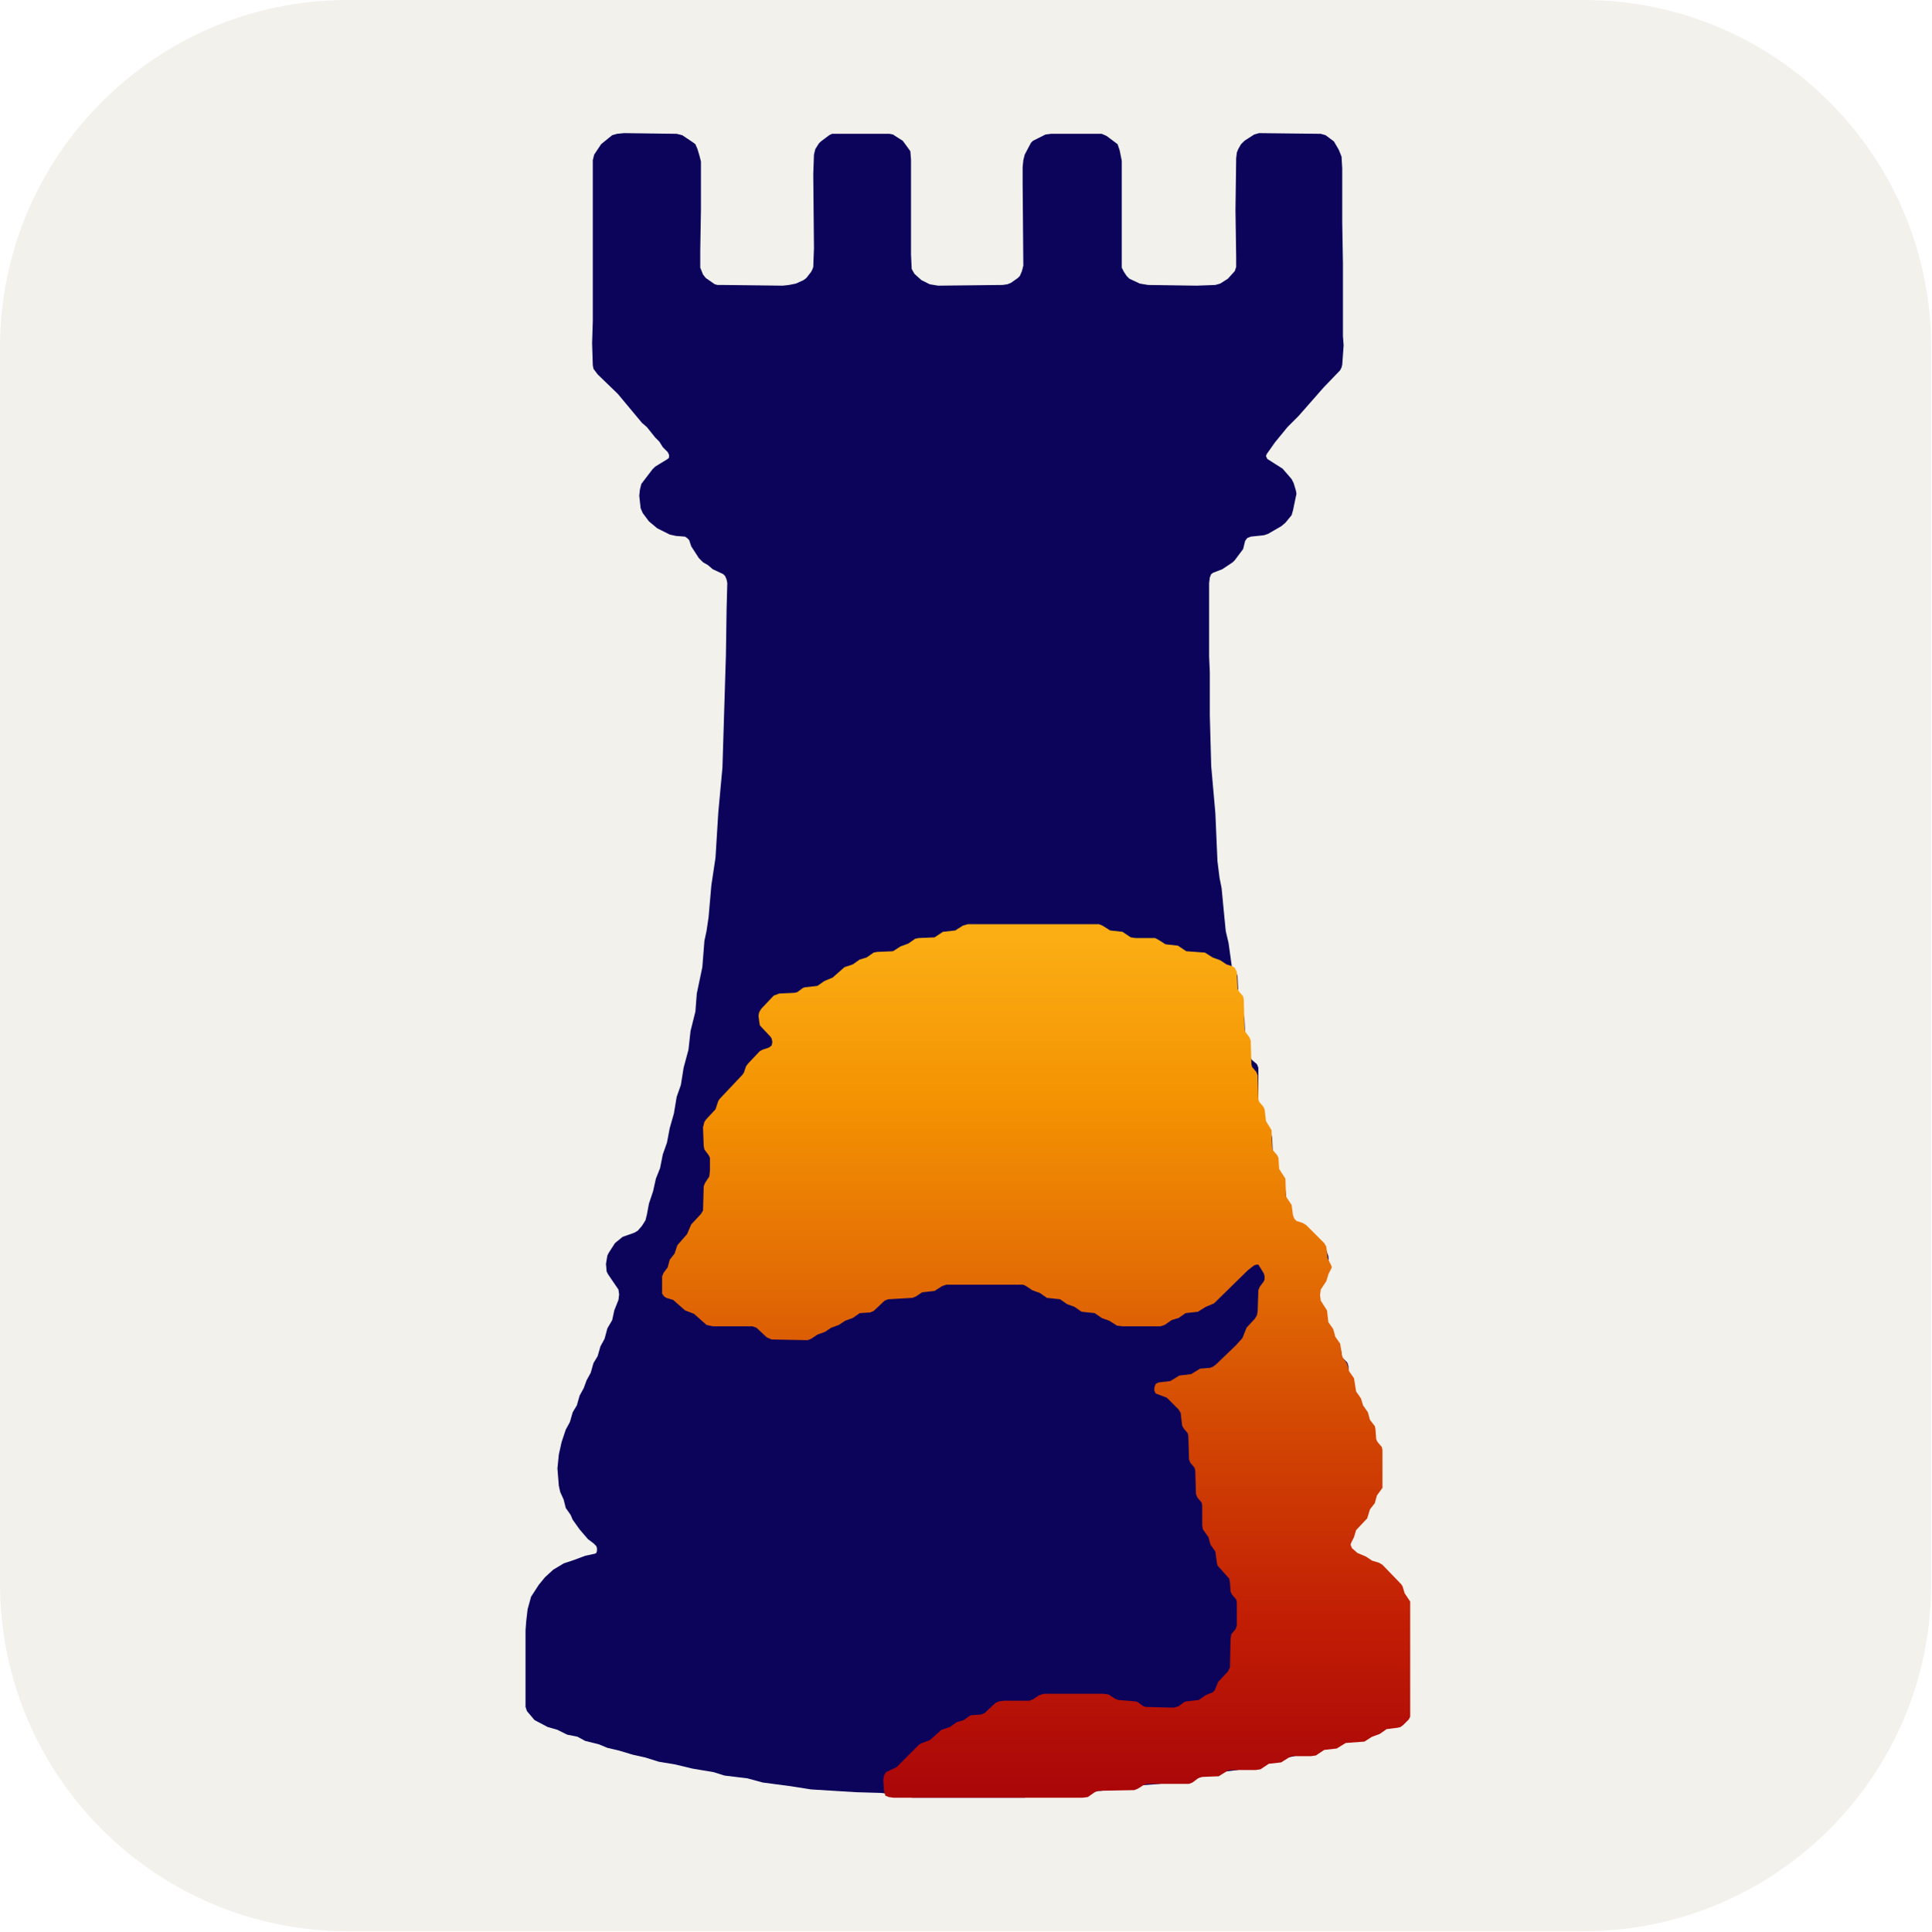
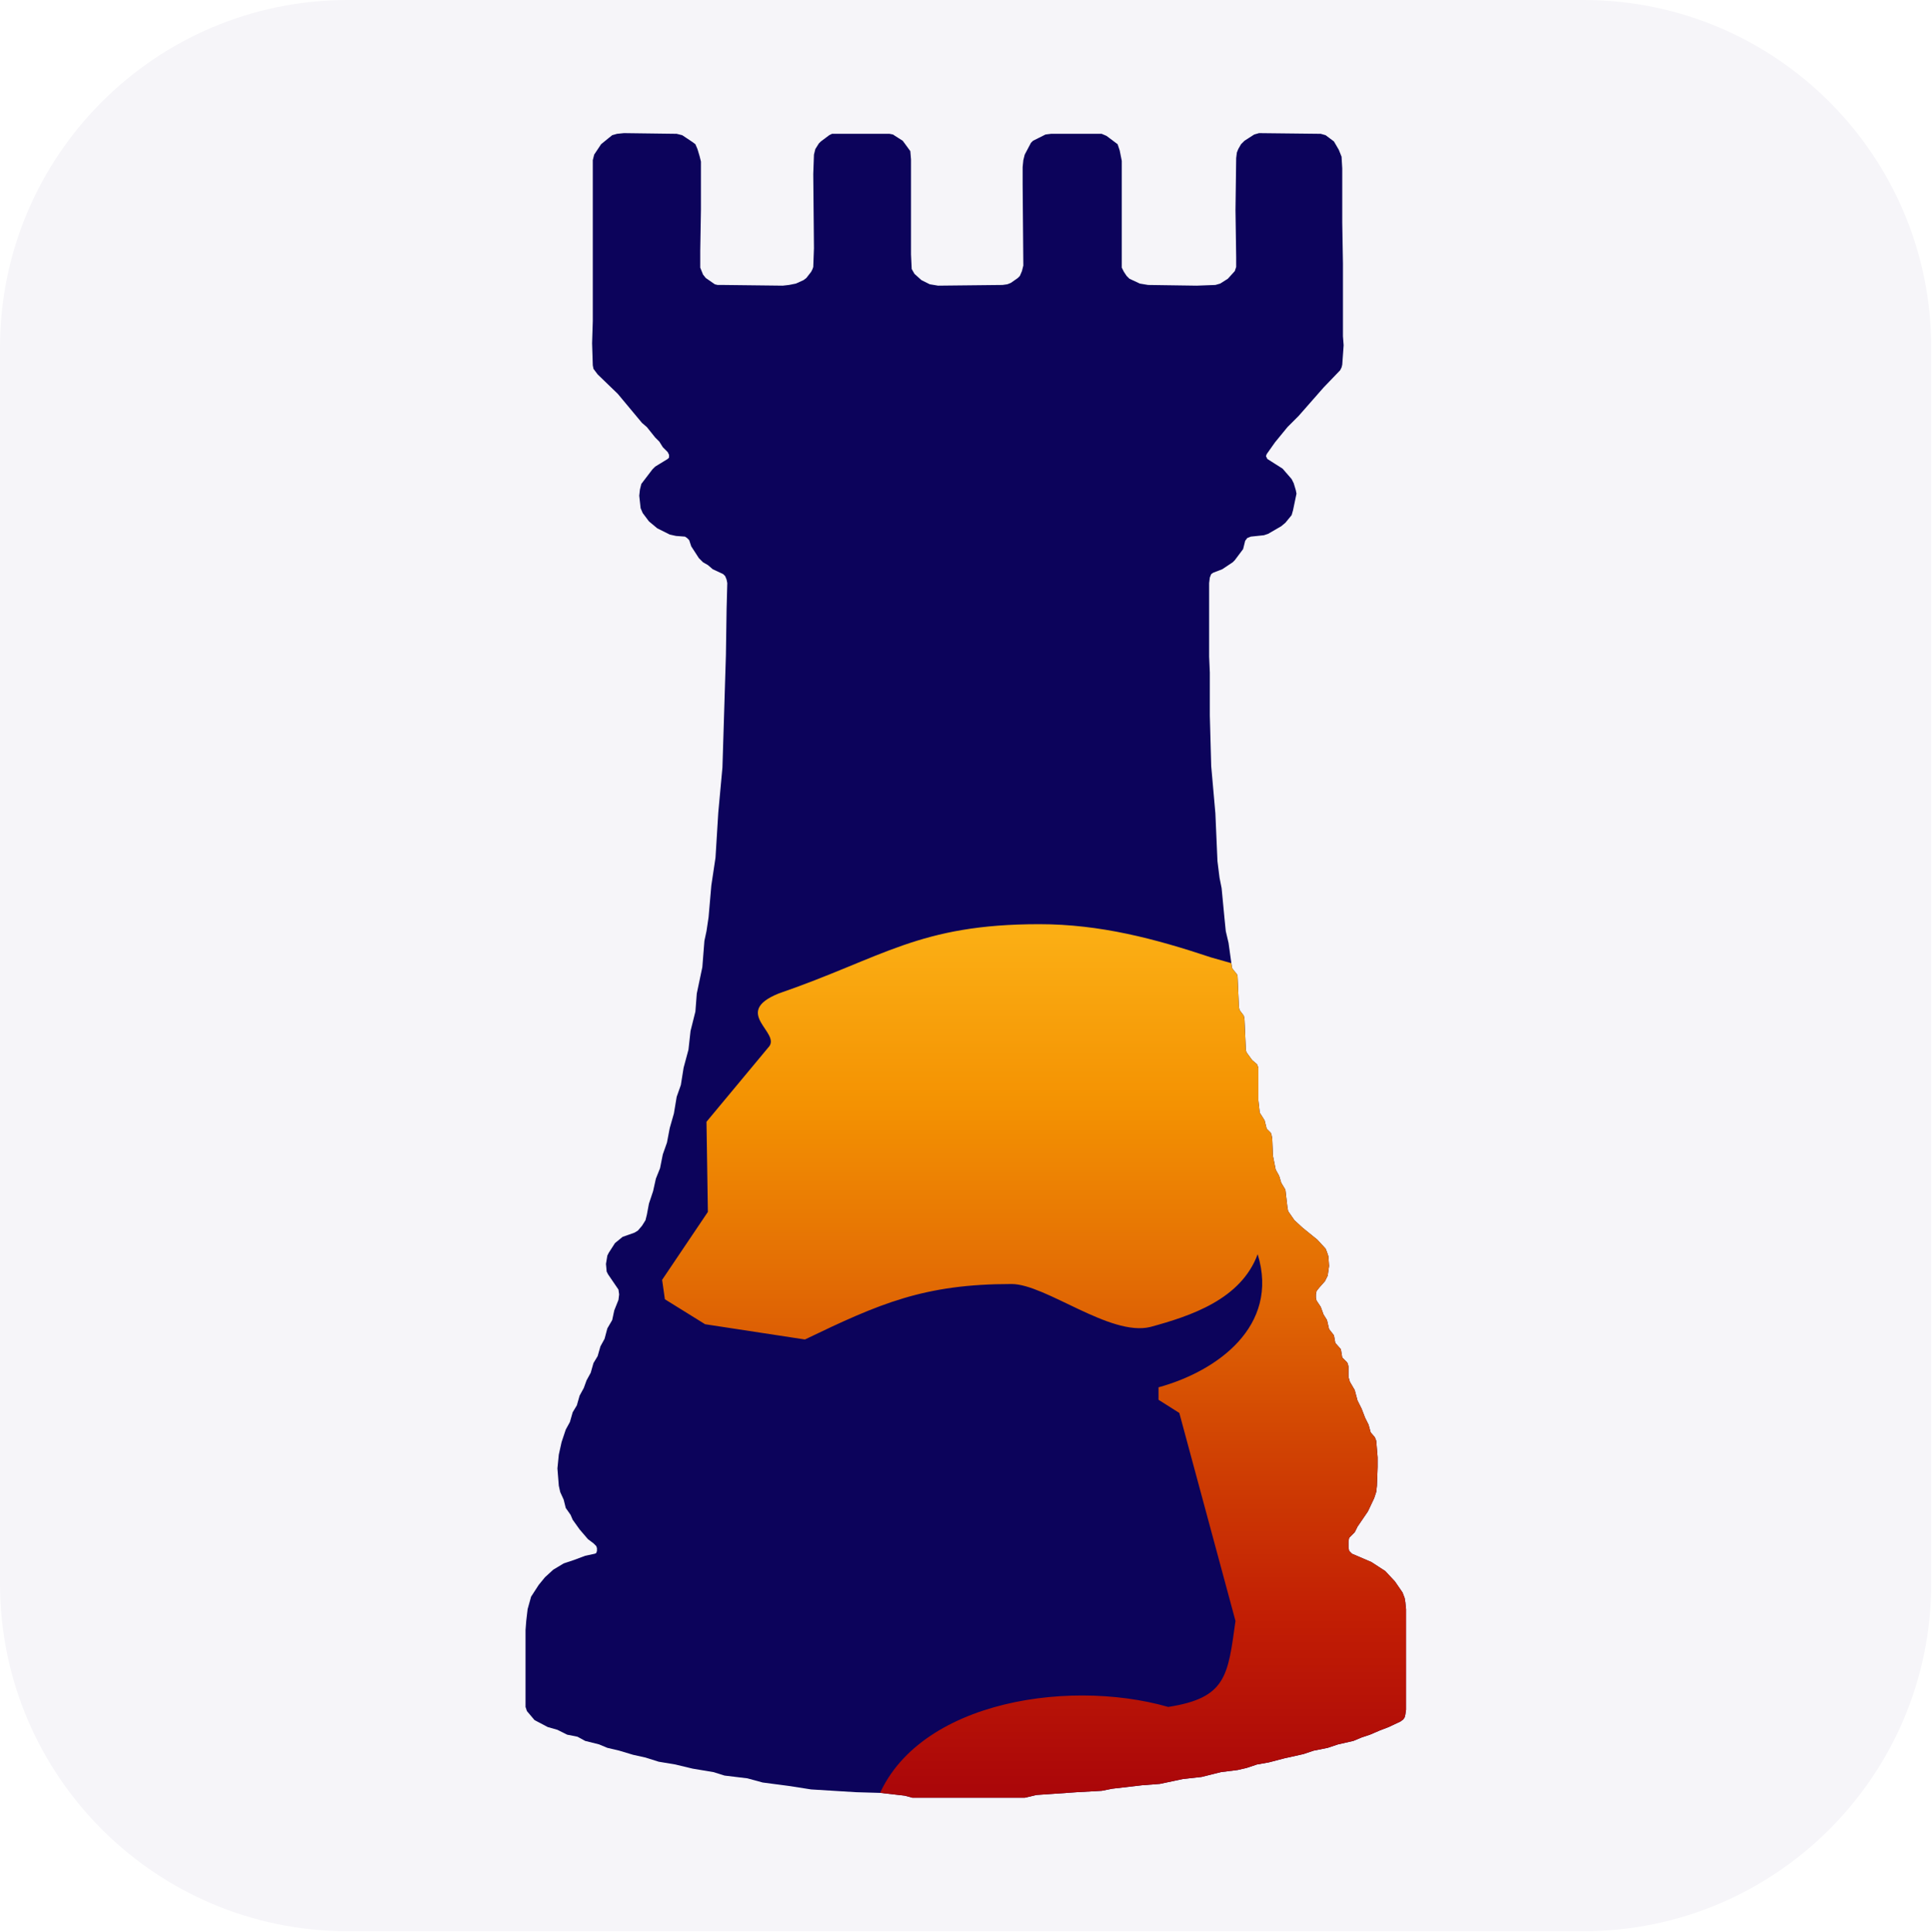
<svg xmlns="http://www.w3.org/2000/svg" viewBox="0 0 278.55 278.55">
-   <rect width="278.55" height="278.55" rx="50.14" fill="#f3f1ec" />
+   <rect width="278.55" height="278.55" rx="50.14" fill="#f6f5f9" />
  <defs>
    <linearGradient id="g" gradientUnits="userSpaceOnUse" x1="0" x2="0" y1="134.78" y2="257.78">
      <stop offset="0.000" stop-color="#fbae14" />
      <stop offset="0.200" stop-color="#f49202" />
      <stop offset="0.400" stop-color="#e36d04" />
      <stop offset="0.600" stop-color="#d14303" />
      <stop offset="0.800" stop-color="#c21e04" />
      <stop offset="1.000" stop-color="#ab0709" />
    </linearGradient>
+     <clipPath id="c">
+       <path clip-rule="evenodd" d="M202.0 248.3L202.4 248.0L202.6 247.7L202.7 247.3L202.8 246.6L202.8 232.1L202.7 231.1L202.6 230.5L202.3 229.7L201.2 228.1L199.8 226.6L197.8 225.3L195.0 224.1L194.6 223.7L194.5 223.2L194.5 222.3L194.6 221.8L195.4 221.0L195.8 220.2L197.3 218.0L198.2 216.1L198.5 215.2L198.6 214.3L198.7 211.6L198.7 210.2L198.5 207.8L198.3 207.3L197.7 206.6L197.4 205.5L196.9 204.5L196.4 203.2L195.8 202.0L195.4 200.5L194.7 199.3L194.5 198.6L194.5 197.1L194.4 196.7L194.3 196.5L193.6 195.8L193.4 194.6L192.6 193.7L192.4 192.6L191.7 191.7L191.4 190.4L190.9 189.6L190.5 188.5L189.9 187.6L189.8 187.2L189.8 186.7L189.9 186.2L190.3 185.7L191.1 184.8L191.5 184.0L191.7 182.6L191.6 181.2L191.4 180.6L191.2 180.1L190.0 178.8L187.9 177.1L186.7 176.0L185.8 174.7L185.7 174.2L185.4 171.6L184.8 170.6L184.5 169.6L184.0 168.7L183.9 168.2L183.6 166.7L183.5 164.2L183.4 163.7L183.3 163.4L182.7 162.8L182.4 161.6L181.9 160.8L181.7 160.5L181.5 158.7L181.5 154.0L181.3 153.5L180.6 152.9L179.8 151.8L179.7 151.5L179.5 147.0L179.4 146.5L178.8 145.7L178.7 145.3L178.6 143.1L178.5 140.8L178.4 140.5L177.9 139.9L177.7 139.6L177.2 136.0L176.8 134.3L176.6 132.3L176.2 128.1L175.9 126.6L175.6 124.2L175.3 117.3L174.7 110.5L174.5 103.2L174.5 97.0L174.4 94.7L174.4 84.1L174.5 83.3L174.7 82.8L175.0 82.6L176.3 82.1L177.8 81.1L178.1 80.8L179.3 79.2L179.6 78.0L179.9 77.6L180.4 77.4L182.3 77.2L182.9 77.0L184.8 75.9L185.4 75.4L186.3 74.3L186.5 73.6L187.0 71.2L186.9 70.7L186.6 69.7L186.3 69.1L185.0 67.6L183.9 66.9L182.8 66.2L182.6 65.8L182.7 65.5L183.9 63.8L185.7 61.6L187.3 60.0L190.9 55.9L193.3 53.4L193.5 53.0L193.6 52.6L193.8 49.8L193.7 48.5L193.7 38.0L193.6 32.1L193.6 24.3L193.5 22.6L193.1 21.6L192.4 20.4L191.2 19.5L190.5 19.3L181.6 19.2L180.9 19.4L179.5 20.3L179.0 20.8L178.6 21.5L178.4 22.0L178.3 22.8L178.2 30.3L178.3 37.1L178.3 38.5L178.1 39.1L177.1 40.2L176.0 40.9L175.3 41.1L172.6 41.2L165.6 41.1L164.4 40.9L162.9 40.2L162.5 39.8L162.1 39.2L161.8 38.6L161.8 23.2L161.5 21.7L161.2 20.8L160.8 20.5L159.6 19.6L158.9 19.3L151.6 19.3L150.8 19.4L149.0 20.3L148.7 20.6L147.8 22.3L147.6 23.1L147.5 24.1L147.5 26.6L147.6 38.3L147.4 39.1L147.1 39.8L146.8 40.1L145.8 40.8L145.3 41.0L144.6 41.1L135.3 41.2L134.1 41.0L132.9 40.4L131.9 39.5L131.5 38.8L131.4 36.7L131.4 23.0L131.3 21.8L130.5 20.7L130.2 20.3L129.1 19.6L128.8 19.4L128.3 19.3L120.6 19.3L120.0 19.3L119.6 19.5L118.4 20.4L118.1 20.7L117.6 21.5L117.4 22.3L117.3 25.1L117.4 35.8L117.3 38.5L117.2 38.8L117.0 39.2L116.3 40.1L115.9 40.4L114.8 40.9L113.8 41.1L112.9 41.2L104.3 41.1L103.5 41.1L103.1 41.0L101.8 40.1L101.4 39.6L101.0 38.6L101.0 36.2L101.1 30.2L101.1 23.3L100.9 22.5L100.6 21.5L100.3 20.8L99.9 20.5L98.4 19.5L97.6 19.3L90.0 19.2L89.0 19.3L88.3 19.5L87.8 19.9L86.7 20.8L85.7 22.3L85.5 23.1L85.5 46.3L85.4 49.5L85.5 52.7L85.6 53.2L86.2 54.0L89.1 56.8L92.6 61.0L93.3 61.6L94.5 63.1L95.1 63.7L95.6 64.5L96.3 65.2L96.5 65.6L96.5 66.0L96.3 66.2L94.5 67.3L94.1 67.7L92.5 69.8L92.3 70.6L92.2 71.5L92.4 73.3L92.7 74.0L93.6 75.2L94.8 76.2L96.6 77.1L97.5 77.3L98.8 77.4L99.1 77.6L99.4 77.9L99.7 78.8L100.8 80.5L101.4 81.1L102.1 81.5L102.8 82.1L104.3 82.8L104.6 83.1L104.8 83.6L104.9 84.1L104.8 87.8L104.7 94.5L104.2 110.7L103.6 117.2L103.2 123.7L102.6 127.7L102.2 132.3L101.9 134.3L101.6 135.7L101.3 139.5L100.5 143.3L100.3 145.9L99.6 148.7L99.3 151.4L98.6 154.0L98.2 156.5L97.6 158.2L97.2 160.6L96.6 162.7L96.2 164.8L95.6 166.5L95.2 168.5L94.6 170.0L94.2 171.8L93.6 173.6L93.3 175.2L93.1 176.0L92.6 176.8L92.0 177.5L91.5 177.8L89.8 178.4L88.7 179.3L87.8 180.7L87.6 181.1L87.4 182.3L87.5 183.4L87.7 183.8L89.2 186.0L89.3 186.7L89.2 187.5L88.6 189.0L88.3 190.4L87.6 191.6L87.2 193.1L86.6 194.2L86.2 195.6L85.6 196.6L85.2 198.0L84.6 199.1L84.2 200.2L83.6 201.3L83.2 202.7L82.6 203.7L82.2 205.1L81.6 206.2L81.0 208.0L80.6 209.8L80.4 211.8L80.6 214.3L80.8 215.2L81.3 216.3L81.6 217.5L82.3 218.5L82.6 219.2L83.6 220.6L84.8 222.0L85.6 222.6L86.0 223.0L86.1 223.3L86.1 223.7L86.0 224.0L85.8 224.1L84.4 224.4L82.8 225.0L81.3 225.5L79.8 226.4L78.6 227.5L77.7 228.6L76.6 230.3L76.1 232.1L75.9 233.8L75.8 235.1L75.8 246.2L76.0 246.8L77.1 248.1L79.0 249.1L80.4 249.5L81.8 250.2L83.3 250.5L84.4 251.1L86.4 251.6L87.6 252.1L89.3 252.5L91.3 253.1L93.1 253.5L95.0 254.1L97.4 254.5L99.9 255.1L102.9 255.6L104.5 256.1L107.8 256.5L110.0 257.1L113.8 257.6L117.0 258.1L123.5 258.5L127.0 258.6L130.5 259.0L131.6 259.3L132.4 259.3L147.8 259.3L149.5 258.9L155.3 258.5L158.9 258.3L160.4 258.0L164.7 257.5L167.3 257.3L170.6 256.6L173.3 256.3L176.1 255.6L178.5 255.3L179.8 255.0L181.3 254.5L183.0 254.2L185.3 253.6L188.0 253.0L189.5 252.5L191.5 252.1L193.0 251.6L195.2 251.1L196.4 250.6L197.6 250.2L199.0 249.6L200.3 249.1Z" />
+     </clipPath>
  </defs>
  <path fill="#0c035b" fill-rule="evenodd" d="M202.0 248.3L202.4 248.0L202.6 247.7L202.7 247.3L202.8 246.6L202.8 232.1L202.7 231.1L202.6 230.5L202.3 229.7L201.2 228.1L199.8 226.6L197.8 225.3L195.0 224.1L194.6 223.7L194.5 223.2L194.5 222.3L194.6 221.8L195.4 221.0L195.8 220.2L197.3 218.0L198.2 216.1L198.5 215.2L198.6 214.3L198.7 211.6L198.7 210.2L198.5 207.8L198.3 207.3L197.7 206.6L197.4 205.5L196.9 204.5L196.4 203.2L195.8 202.0L195.4 200.5L194.7 199.3L194.5 198.6L194.5 197.1L194.4 196.7L194.3 196.5L193.6 195.8L193.4 194.6L192.6 193.7L192.4 192.6L191.7 191.7L191.4 190.4L190.9 189.6L190.5 188.5L189.9 187.6L189.8 187.2L189.8 186.7L189.9 186.2L190.3 185.7L191.1 184.8L191.5 184.0L191.7 182.6L191.6 181.2L191.4 180.6L191.2 180.1L190.0 178.8L187.9 177.1L186.7 176.0L185.8 174.7L185.7 174.2L185.4 171.6L184.8 170.6L184.5 169.6L184.0 168.7L183.9 168.2L183.6 166.7L183.5 164.2L183.4 163.7L183.3 163.4L182.7 162.8L182.4 161.6L181.9 160.8L181.7 160.5L181.5 158.7L181.5 154.0L181.3 153.5L180.6 152.9L179.8 151.8L179.7 151.5L179.5 147.0L179.4 146.5L178.8 145.7L178.7 145.3L178.6 143.1L178.5 140.8L178.4 140.5L177.9 139.9L177.7 139.6L177.2 136.0L176.8 134.3L176.6 132.3L176.2 128.1L175.9 126.6L175.6 124.2L175.3 117.3L174.7 110.5L174.5 103.2L174.5 97.0L174.4 94.7L174.4 84.1L174.5 83.3L174.7 82.8L175.0 82.6L176.3 82.1L177.8 81.1L178.1 80.8L179.3 79.2L179.6 78.0L179.9 77.6L180.4 77.4L182.3 77.2L182.9 77.0L184.8 75.9L185.4 75.4L186.3 74.3L186.5 73.6L187.0 71.2L186.9 70.7L186.6 69.7L186.3 69.1L185.0 67.6L183.9 66.9L182.8 66.2L182.6 65.8L182.7 65.5L183.9 63.8L185.7 61.6L187.3 60.0L190.9 55.9L193.3 53.4L193.5 53.0L193.6 52.6L193.8 49.8L193.7 48.5L193.7 38.0L193.6 32.1L193.6 24.3L193.5 22.6L193.1 21.6L192.4 20.4L191.2 19.5L190.5 19.3L181.6 19.2L180.9 19.4L179.5 20.3L179.0 20.8L178.6 21.5L178.4 22.0L178.3 22.8L178.2 30.3L178.3 37.1L178.3 38.5L178.1 39.1L177.1 40.2L176.0 40.9L175.3 41.1L172.6 41.2L165.6 41.1L164.4 40.9L162.9 40.2L162.5 39.8L162.1 39.2L161.8 38.6L161.8 23.2L161.5 21.7L161.2 20.8L160.8 20.5L159.6 19.6L158.9 19.3L151.6 19.3L150.8 19.4L149.0 20.3L148.7 20.6L147.8 22.3L147.6 23.1L147.5 24.1L147.5 26.6L147.6 38.3L147.4 39.1L147.1 39.8L146.8 40.1L145.8 40.8L145.3 41.0L144.6 41.1L135.3 41.2L134.1 41.0L132.9 40.4L131.9 39.5L131.5 38.8L131.4 36.7L131.4 23.0L131.3 21.8L130.5 20.7L130.2 20.3L129.1 19.6L128.8 19.4L128.3 19.3L120.6 19.3L120.0 19.3L119.6 19.5L118.4 20.4L118.1 20.7L117.6 21.5L117.4 22.3L117.3 25.1L117.4 35.8L117.3 38.5L117.2 38.8L117.0 39.2L116.3 40.1L115.9 40.4L114.8 40.9L113.8 41.1L112.9 41.2L104.3 41.1L103.5 41.1L103.1 41.0L101.8 40.1L101.4 39.6L101.0 38.6L101.0 36.2L101.1 30.2L101.1 23.3L100.9 22.5L100.6 21.5L100.3 20.8L99.9 20.5L98.4 19.5L97.6 19.3L90.0 19.2L89.0 19.3L88.3 19.5L87.8 19.9L86.7 20.8L85.7 22.3L85.5 23.1L85.5 46.3L85.4 49.5L85.5 52.7L85.6 53.2L86.2 54.0L89.1 56.8L92.6 61.0L93.3 61.6L94.5 63.1L95.1 63.7L95.6 64.5L96.3 65.2L96.5 65.6L96.5 66.0L96.3 66.2L94.5 67.3L94.1 67.7L92.5 69.8L92.3 70.6L92.2 71.5L92.4 73.3L92.7 74.0L93.6 75.2L94.8 76.2L96.6 77.1L97.5 77.3L98.8 77.4L99.1 77.6L99.4 77.9L99.7 78.8L100.8 80.5L101.4 81.1L102.1 81.5L102.8 82.1L104.3 82.8L104.6 83.1L104.8 83.6L104.9 84.1L104.8 87.8L104.7 94.5L104.2 110.7L103.6 117.2L103.2 123.7L102.6 127.7L102.2 132.3L101.9 134.3L101.6 135.7L101.3 139.5L100.5 143.3L100.3 145.9L99.6 148.7L99.3 151.4L98.6 154.0L98.2 156.5L97.6 158.2L97.2 160.6L96.6 162.7L96.2 164.8L95.6 166.5L95.2 168.5L94.6 170.0L94.2 171.8L93.6 173.6L93.3 175.2L93.1 176.0L92.6 176.8L92.0 177.5L91.5 177.8L89.8 178.4L88.7 179.3L87.8 180.7L87.6 181.1L87.4 182.3L87.5 183.4L87.7 183.8L89.2 186.0L89.3 186.7L89.2 187.5L88.6 189.0L88.3 190.4L87.6 191.6L87.2 193.1L86.6 194.2L86.2 195.6L85.6 196.6L85.2 198.0L84.6 199.1L84.2 200.2L83.6 201.3L83.2 202.7L82.6 203.7L82.2 205.1L81.6 206.2L81.0 208.0L80.6 209.8L80.4 211.8L80.6 214.3L80.8 215.2L81.3 216.3L81.6 217.5L82.3 218.5L82.6 219.2L83.6 220.6L84.8 222.0L85.6 222.6L86.0 223.0L86.1 223.3L86.1 223.7L86.0 224.0L85.8 224.1L84.4 224.4L82.8 225.0L81.3 225.5L79.8 226.4L78.6 227.5L77.7 228.6L76.6 230.3L76.1 232.1L75.9 233.8L75.8 235.1L75.8 246.2L76.0 246.8L77.1 248.1L79.0 249.1L80.4 249.5L81.8 250.2L83.3 250.5L84.4 251.1L86.4 251.6L87.6 252.1L89.3 252.5L91.3 253.1L93.1 253.5L95.0 254.1L97.4 254.5L99.9 255.1L102.9 255.6L104.5 256.1L107.8 256.5L110.0 257.1L113.8 257.6L117.0 258.1L123.5 258.5L127.0 258.6L130.5 259.0L131.6 259.3L132.4 259.3L147.8 259.3L149.5 258.9L155.3 258.5L158.9 258.3L160.4 258.0L164.7 257.5L167.3 257.3L170.6 256.6L173.3 256.3L176.1 255.6L178.5 255.3L179.8 255.0L181.3 254.5L183.0 254.2L185.3 253.6L188.0 253.0L189.5 252.5L191.5 252.1L193.0 251.6L195.2 251.1L196.4 250.6L197.6 250.2L199.0 249.6L200.3 249.1Z" />
-   <path fill="url(#g)" fill-rule="evenodd" d="M111.6 143.6L109.8 145.5L109.5 146.0L109.4 146.5L109.5 147.3L109.6 147.9L111.1 149.5L111.3 149.8L111.4 150.3L111.3 150.8L110.9 151.1L110.0 151.4L109.6 151.6L107.9 153.4L107.6 153.8L107.3 154.7L107.1 155.0L103.8 158.5L103.6 158.8L103.2 160.0L101.9 161.4L101.6 161.8L101.4 162.6L101.5 165.3L101.6 165.8L102.2 166.6L102.4 167.0L102.4 168.8L102.3 169.7L101.7 170.6L101.5 171.1L101.4 174.6L101.1 175.1L99.7 176.6L99.1 178.0L97.7 179.6L97.3 180.8L96.6 181.7L96.3 182.8L95.7 183.6L95.5 184.1L95.5 186.2L95.5 186.6L95.8 187.0L96.1 187.2L97.1 187.5L98.8 189.0L100.1 189.5L101.9 191.1L102.8 191.3L108.5 191.3L109.1 191.5L110.6 192.9L111.3 193.2L116.5 193.3L117.0 193.1L117.9 192.5L119.0 192.1L119.9 191.5L121.0 191.1L121.9 190.5L123.0 190.1L124.0 189.4L125.5 189.3L126.0 189.1L127.6 187.6L128.1 187.4L131.6 187.2L132.1 187.0L133.0 186.4L134.8 186.2L135.1 186.0L135.9 185.5L136.5 185.3L147.0 185.3L147.6 185.3L148.0 185.5L148.9 186.1L150.0 186.5L151.0 187.2L152.9 187.4L153.9 188.1L155.0 188.5L156.0 189.2L157.9 189.4L158.9 190.1L160.0 190.5L161.1 191.2L161.9 191.3L167.4 191.3L168.0 191.1L169.0 190.4L170.0 190.1L171.0 189.4L172.8 189.2L173.1 189.0L173.9 188.5L175.1 188.0L180.0 183.2L180.9 182.5L181.3 182.4L181.5 182.4L182.3 183.7L182.4 184.1L182.4 184.5L182.3 184.8L181.7 185.6L181.5 186.1L181.4 189.1L181.3 189.7L181.0 190.2L179.8 191.5L179.2 193.0L178.3 194.0L175.5 196.7L175.0 197.1L174.5 197.3L173.1 197.4L171.8 198.2L170.1 198.4L168.8 199.2L167.1 199.4L166.7 199.6L166.5 200.1L166.5 200.6L166.7 201.0L168.3 201.6L170.0 203.3L170.3 203.8L170.5 205.6L170.7 206.0L171.3 206.7L171.4 207.1L171.5 210.5L171.7 211.0L172.3 211.7L172.4 212.1L172.5 215.5L172.7 216.0L173.3 216.7L173.4 217.1L173.4 220.0L173.5 220.6L174.3 221.7L174.6 222.8L175.3 223.8L175.5 225.3L175.6 225.8L177.3 227.7L177.4 228.2L177.5 229.6L177.7 230.0L178.3 230.7L178.4 231.1L178.4 234.5L178.2 235.0L177.6 235.7L177.5 236.3L177.4 240.5L177.1 241.1L175.7 242.6L175.2 243.8L174.9 244.1L173.9 244.5L172.9 245.2L171.1 245.4L170.8 245.5L170.0 246.1L169.3 246.3L165.3 246.2L164.9 246.1L164.1 245.5L163.8 245.4L161.3 245.2L160.8 245.0L159.9 244.4L159.1 244.3L150.6 244.3L149.9 244.5L149.0 245.1L148.5 245.3L144.8 245.3L144.1 245.4L143.6 245.6L142.0 247.1L141.5 247.3L140.0 247.4L139.0 248.1L138.0 248.4L137.0 249.1L135.8 249.5L134.1 251.0L133.0 251.4L132.6 251.6L129.3 254.9L127.8 255.6L127.5 256.1L127.4 256.8L127.5 258.3L127.7 259.0L128.2 259.2L128.9 259.3L156.1 259.3L156.9 259.2L157.9 258.5L158.4 258.3L163.6 258.2L164.1 258.0L164.9 257.5L165.4 257.3L171.5 257.3L172.0 257.1L172.8 256.5L173.3 256.3L175.8 256.2L176.1 256.0L176.9 255.5L177.3 255.3L181.1 255.3L181.8 255.2L183.0 254.4L184.8 254.2L185.1 254.0L185.9 253.5L186.3 253.3L189.1 253.3L189.8 253.2L191.0 252.4L192.8 252.2L194.1 251.4L196.8 251.2L197.9 250.5L199.0 250.1L200.0 249.4L201.6 249.2L202.0 249.1L202.4 248.8L203.2 248.0L203.4 247.6L203.4 247.1L203.4 231.7L203.4 231.0L202.6 229.8L202.3 228.8L202.1 228.5L199.4 225.7L198.9 225.4L197.9 225.1L197.0 224.5L195.8 224.0L195.0 223.3L194.8 222.8L194.9 222.5L195.3 221.7L195.6 220.7L197.2 219.0L197.6 217.7L198.3 216.8L198.6 215.7L199.4 214.6L199.4 213.8L199.4 209.1L199.3 208.7L198.7 208.0L198.5 207.6L198.4 206.2L198.3 205.7L197.6 204.8L197.3 203.7L196.6 202.7L196.3 201.7L195.6 200.7L195.3 198.8L194.6 197.8L194.3 196.7L193.6 195.7L193.3 193.8L192.6 192.8L192.3 191.7L191.6 190.7L191.4 189.0L190.5 187.6L190.4 186.8L190.5 186.0L191.3 184.8L191.6 183.8L192.1 182.8L192.0 182.5L191.5 181.5L191.3 179.8L191.0 179.3L188.4 176.7L187.9 176.4L187.0 176.1L186.7 175.8L186.5 175.3L186.3 173.8L185.5 172.6L185.4 170.0L184.5 168.6L184.4 167.0L184.2 166.6L183.6 165.9L183.5 165.5L183.4 163.0L182.6 161.7L182.4 160.0L182.2 159.6L181.6 158.9L181.5 158.5L181.4 155.1L181.2 154.6L180.6 153.9L180.5 153.5L180.4 150.1L180.2 149.6L179.6 148.8L179.5 148.2L179.4 144.2L179.3 143.7L178.7 143.0L178.5 142.6L178.4 140.2L178.1 139.6L177.8 139.4L176.9 139.1L176.0 138.5L174.9 138.1L173.8 137.4L171.1 137.2L169.9 136.4L168.1 136.2L167.8 136.0L167.0 135.5L166.6 135.3L163.8 135.3L163.1 135.2L161.9 134.4L160.1 134.2L159.8 134.0L159.0 133.5L158.5 133.3L139.6 133.3L138.9 133.5L138.1 134.0L137.8 134.2L136.0 134.4L134.8 135.2L132.5 135.3L132.0 135.4L131.0 136.1L129.9 136.5L128.8 137.2L126.5 137.3L126.0 137.4L125.0 138.1L124.0 138.4L123.0 139.1L121.8 139.5L120.1 141.0L118.9 141.5L117.9 142.2L116.1 142.4L115.8 142.5L115.0 143.1L114.6 143.2L112.4 143.3Z" />
+   <path fill="url(#g)" clip-path="url(#c)" fill-rule="evenodd" d="M112.3 143.3C127.4 138.1 132.5 133.3 149.9 133.3C158.7 133.3 166.6 135.4 174.7 138.1L180.7 139.8L182.6 149.8L184.6 159.8L187.5 169.8L193.8 179.8L193.8 189.8L197.8 199.8L201.6 209.8L199.0 219.8L205.2 229.8L206.0 237.8L206.0 245.8L200.0 252.2L192.0 254.9L184.0 256.9L176.0 258.6L168.0 260.2L160.0 261.1L152.0 261.7L144.0 262.4L136.0 262.4L126.0 261.1C130.5 245.7 153.5 241.9 168.5 246.2C176.9 244.9 177.1 241.7 178.2 233.8L170.1 203.8L167.1 201.9L167.1 200.1C175.5 197.8 184.6 191.3 181.4 180.9C179.0 187.4 171.8 189.8 165.9 191.4C160.1 192.8 150.8 185.2 145.9 185.2C133.3 185.2 126.9 188.0 116.1 193.2L101.7 191.0L95.9 187.4L95.5 184.6L102.1 174.8L101.9 161.8L110.8 151.1C112.9 149.0 105.4 146.1 112.3 143.3Z" />
</svg>
